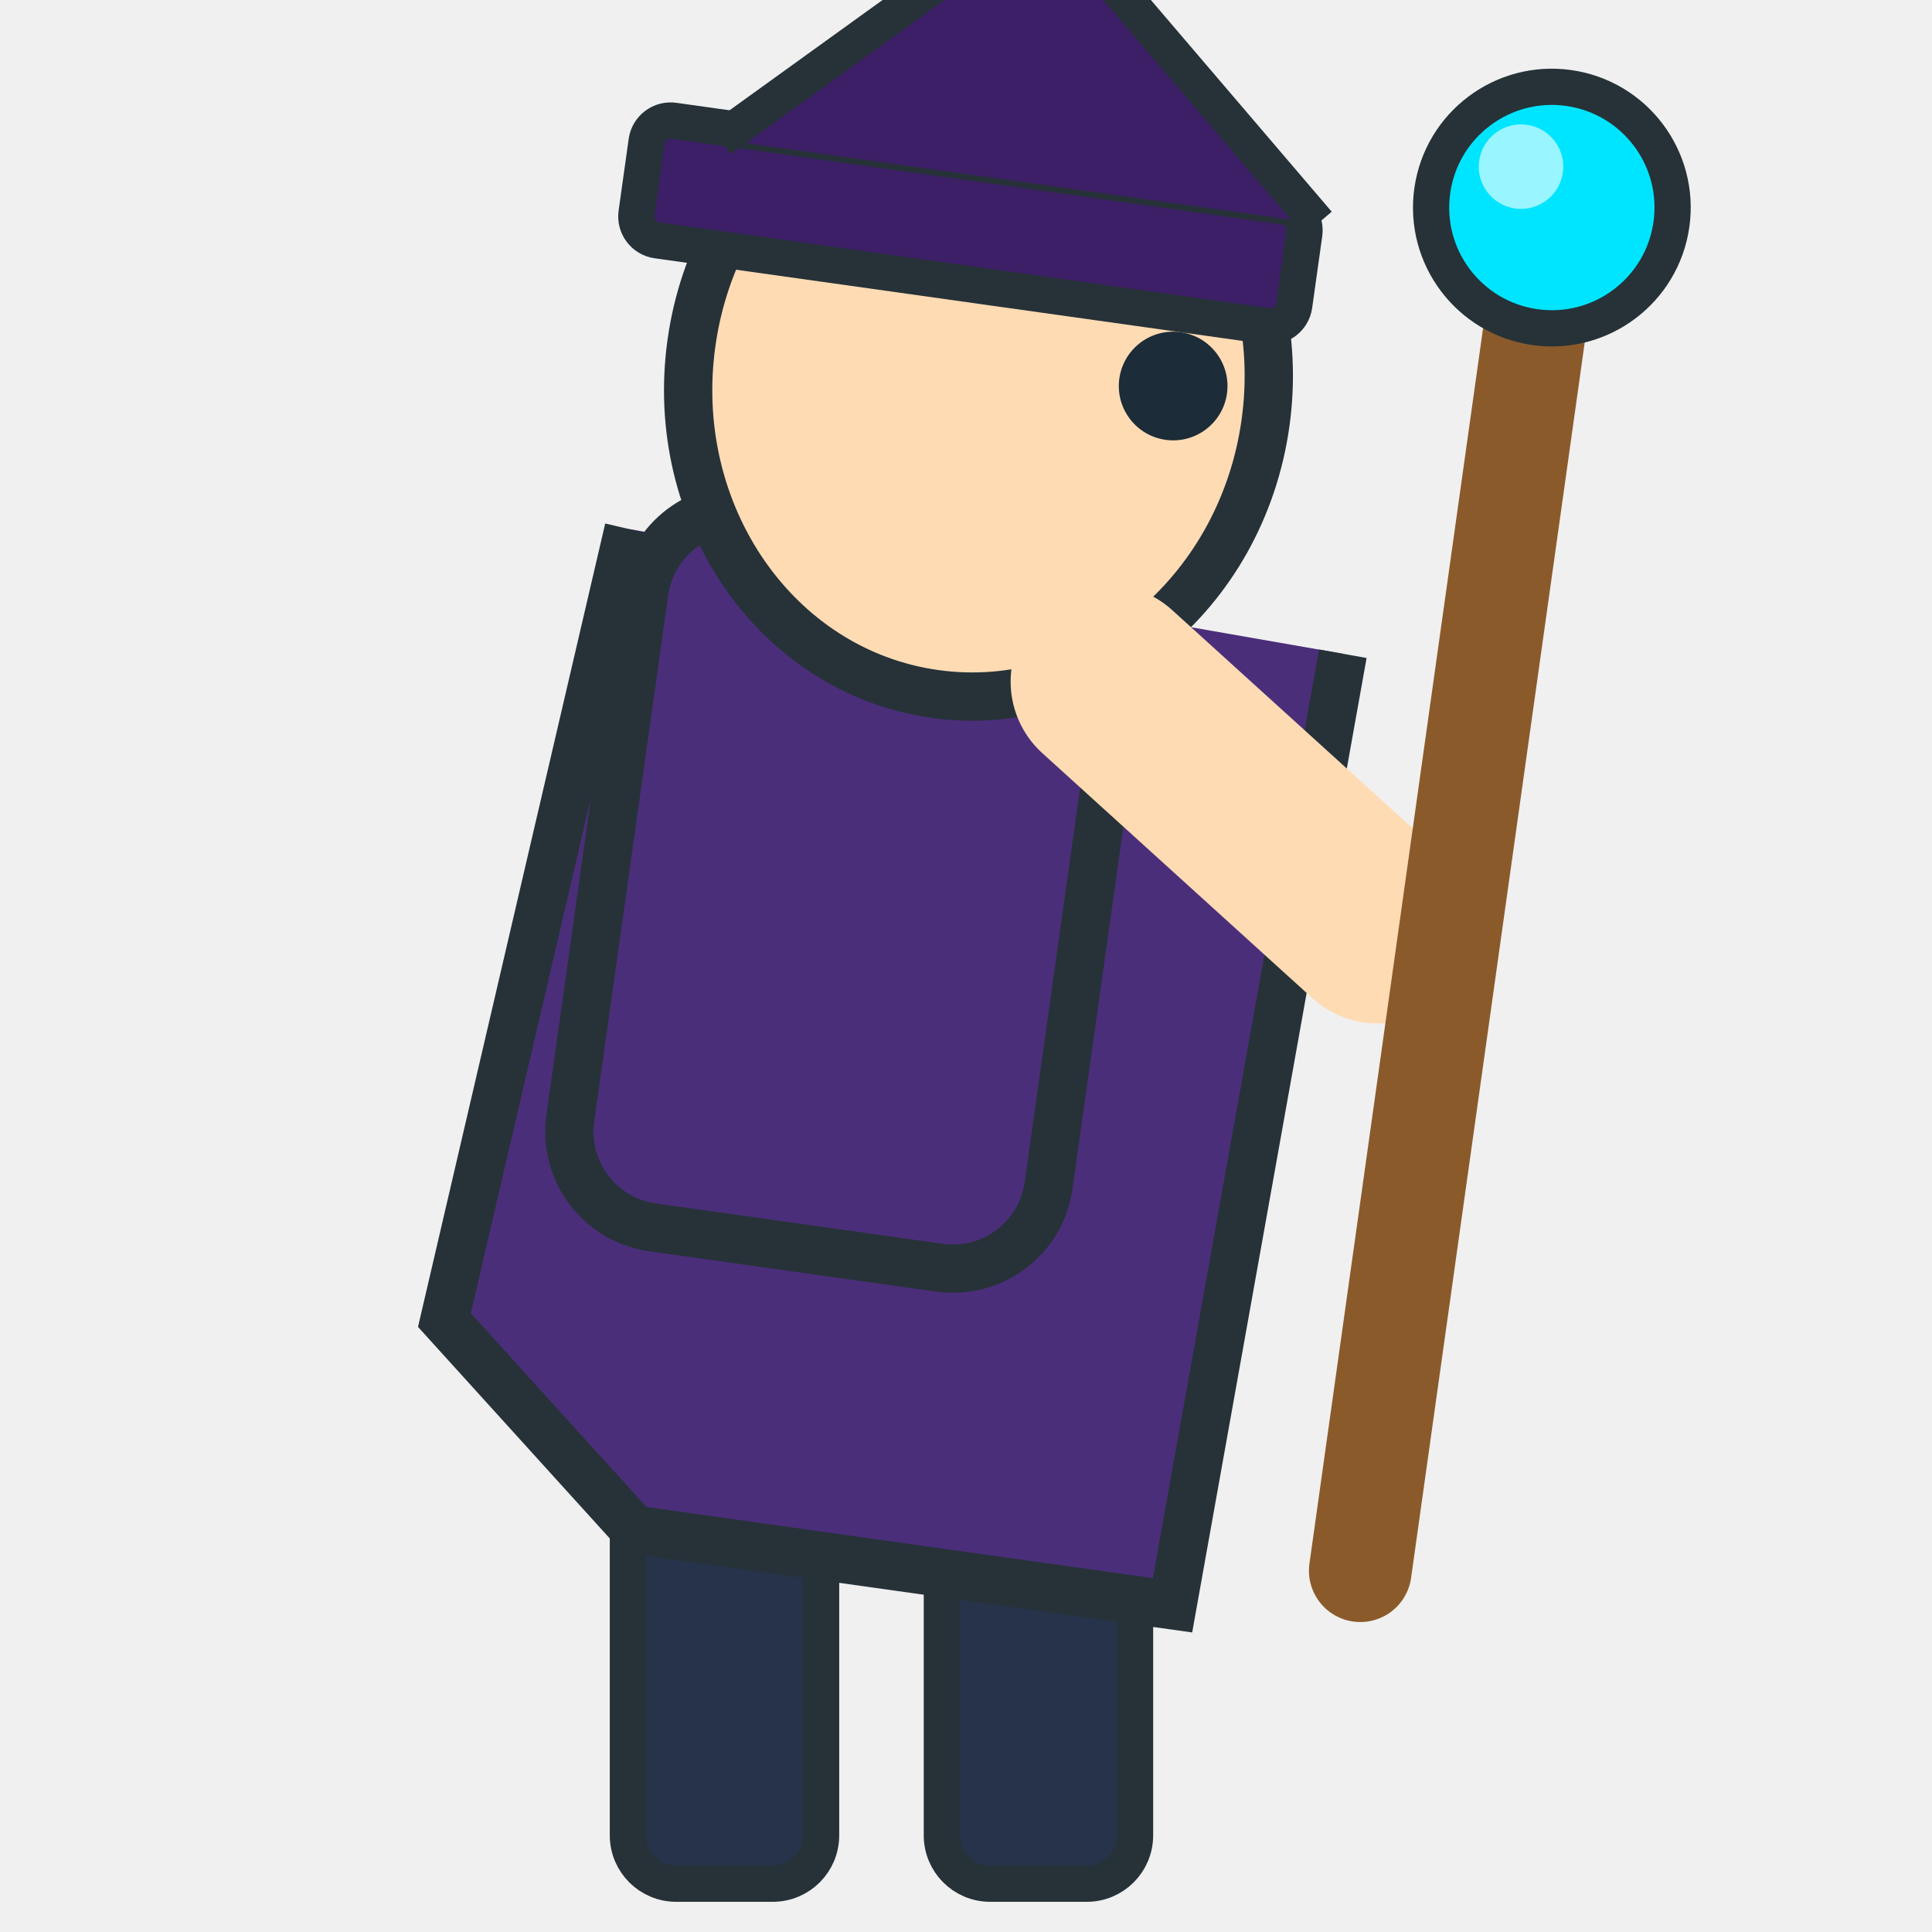
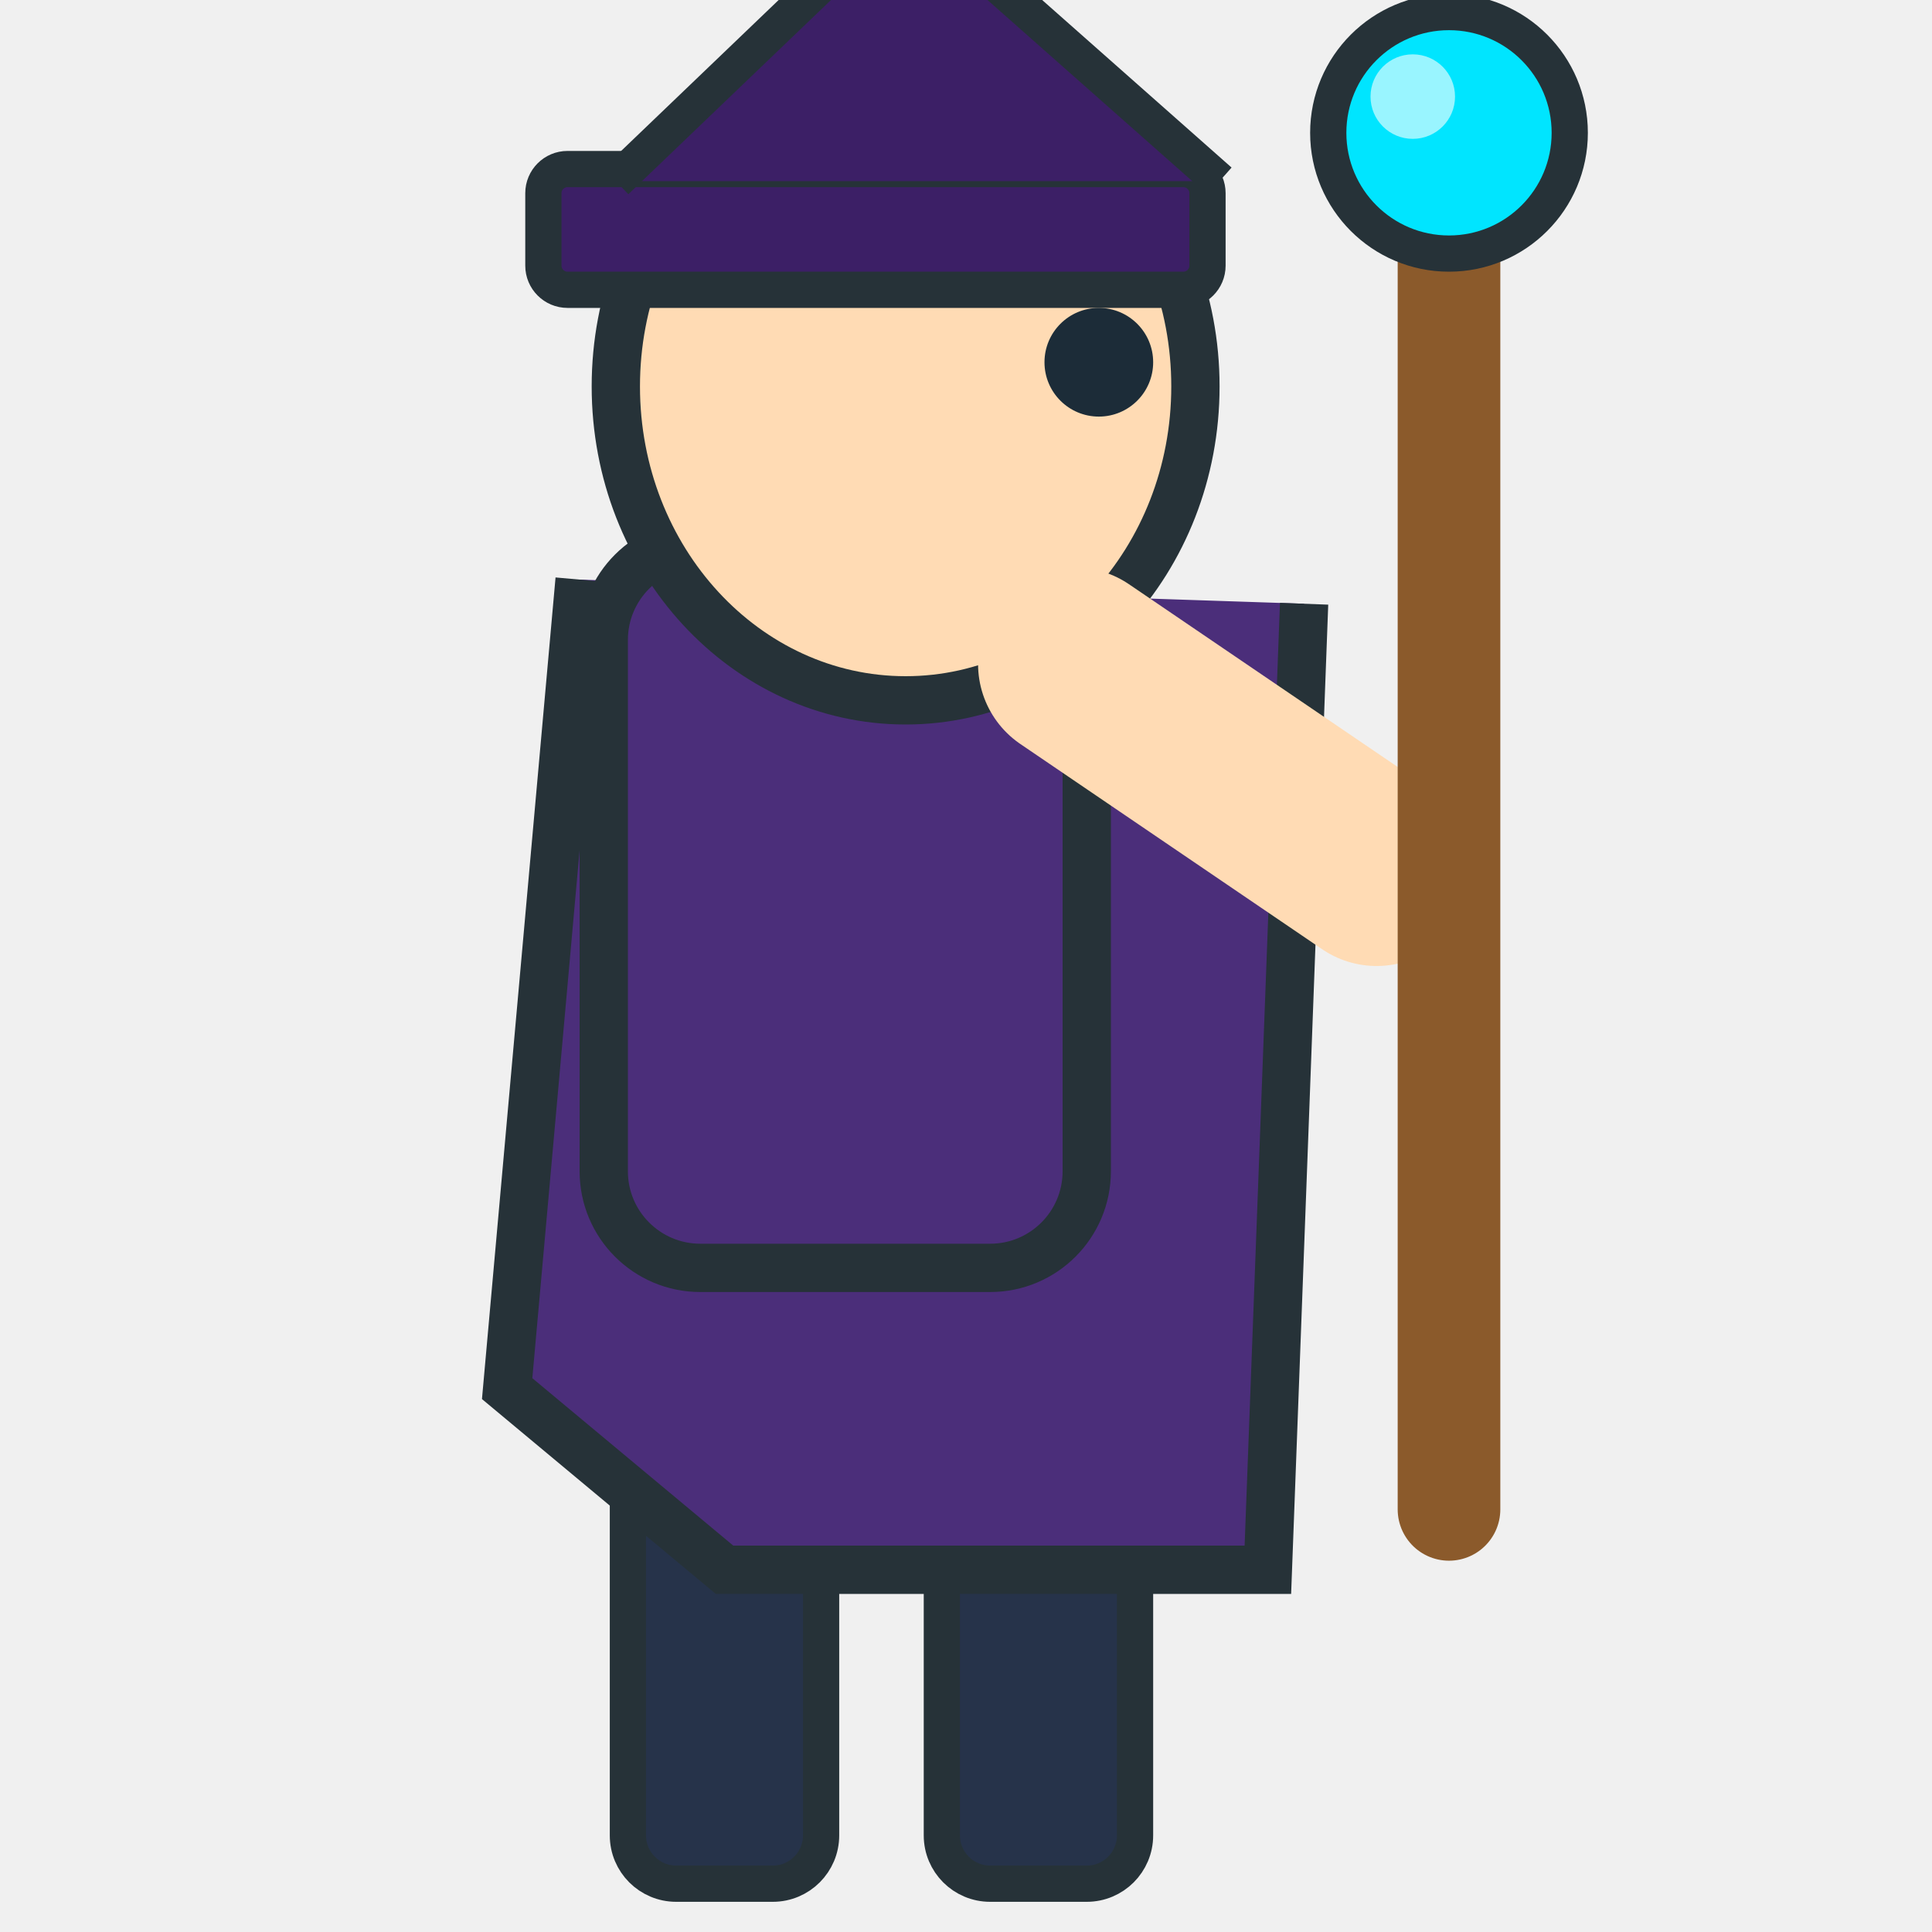
<svg xmlns="http://www.w3.org/2000/svg" width="320" height="320" viewBox="0 0 16 16">
  <rect x="5.2" y="10.8" width="1.6" height="4.8" rx="0.4" fill="#26334A" stroke="#263238" stroke-width="0.3" />
  <rect x="7.8" y="10.8" width="1.6" height="4.8" rx="0.4" fill="#26334A" stroke="#263238" stroke-width="0.3" />
-   <g transform="translate(8,7.5) rotate(8) translate(-8,-7.5)">
-     <path d="M 4.8,4.8 L 4.2,11.5 L 6,13 L 10.5,13 L 10.8,5" fill="#4B2E7A" stroke="#263238" stroke-width="0.4" />
-     <rect x="5" y="4.5" width="4" height="6" rx="0.8" fill="#4B2E7A" stroke="#263238" stroke-width="0.4" />
-     <ellipse cx="7.5" cy="3.2" rx="2.4" ry="2.6" fill="#FFDBB4" stroke="#263238" stroke-width="0.4" />
-     <rect x="4.5" y="1.4" width="5.5" height="1" rx="0.2" fill="#3C1F66" stroke="#263238" stroke-width="0.3" />
-     <path d="M 5.1,1.5 L 7.5,-0.8 L 10.1,1.5" fill="#3C1F66" stroke="#263238" stroke-width="0.3" />
-     <circle r="0.45" cx="9.1" cy="3" fill="#1C2C38" />
-     <path d="M 8.9,5.5 L 11.4,7.2" fill="transparent" stroke="#FFDBB4" stroke-width="1.6" stroke-linecap="round" />
-     <line x1="12" y1="12.5" x2="12" y2="1.2" stroke="#8B5A2B" stroke-width="0.85" stroke-linecap="round" />
-     <circle cx="12" cy="1.1" r="1" fill="#00E5FF" stroke="#263238" stroke-width="0.3" />
-     <circle cx="11.7" cy="0.8" r="0.35" fill="#FFFFFF" opacity="0.6" />
-   </g>
+   <path d="M 4.8,4.8 L 4.2,11.5 L 6,13 L 10.5,13 L 10.8,5" fill="#4B2E7A" stroke="#263238" stroke-width="0.4" />
+   <rect x="5" y="4.5" width="4" height="6" rx="0.8" fill="#4B2E7A" stroke="#263238" stroke-width="0.4" />
+   <ellipse cx="7.5" cy="3.2" rx="2.4" ry="2.6" fill="#FFDBB4" stroke="#263238" stroke-width="0.4" />
+   <rect x="4.5" y="1.4" width="5.5" height="1" rx="0.2" fill="#3C1F66" stroke="#263238" stroke-width="0.3" />
+   <path d="M 5.1,1.5 L 7.5,-0.8 L 10.1,1.5" fill="#3C1F66" stroke="#263238" stroke-width="0.3" />
+   <circle r="0.45" cx="9.1" cy="3" fill="#1C2C38" />
+   <path d="M 8.9,5.5 L 11.4,7.2" fill="transparent" stroke="#FFDBB4" stroke-width="1.6" stroke-linecap="round" />
+   <line x1="12" y1="12.5" x2="12" y2="1.2" stroke="#8B5A2B" stroke-width="0.85" stroke-linecap="round" />
+   <circle cx="12" cy="1.1" r="1" fill="#00E5FF" stroke="#263238" stroke-width="0.3" />
+   <circle cx="11.7" cy="0.8" r="0.35" fill="#FFFFFF" opacity="0.6" />
</svg>
